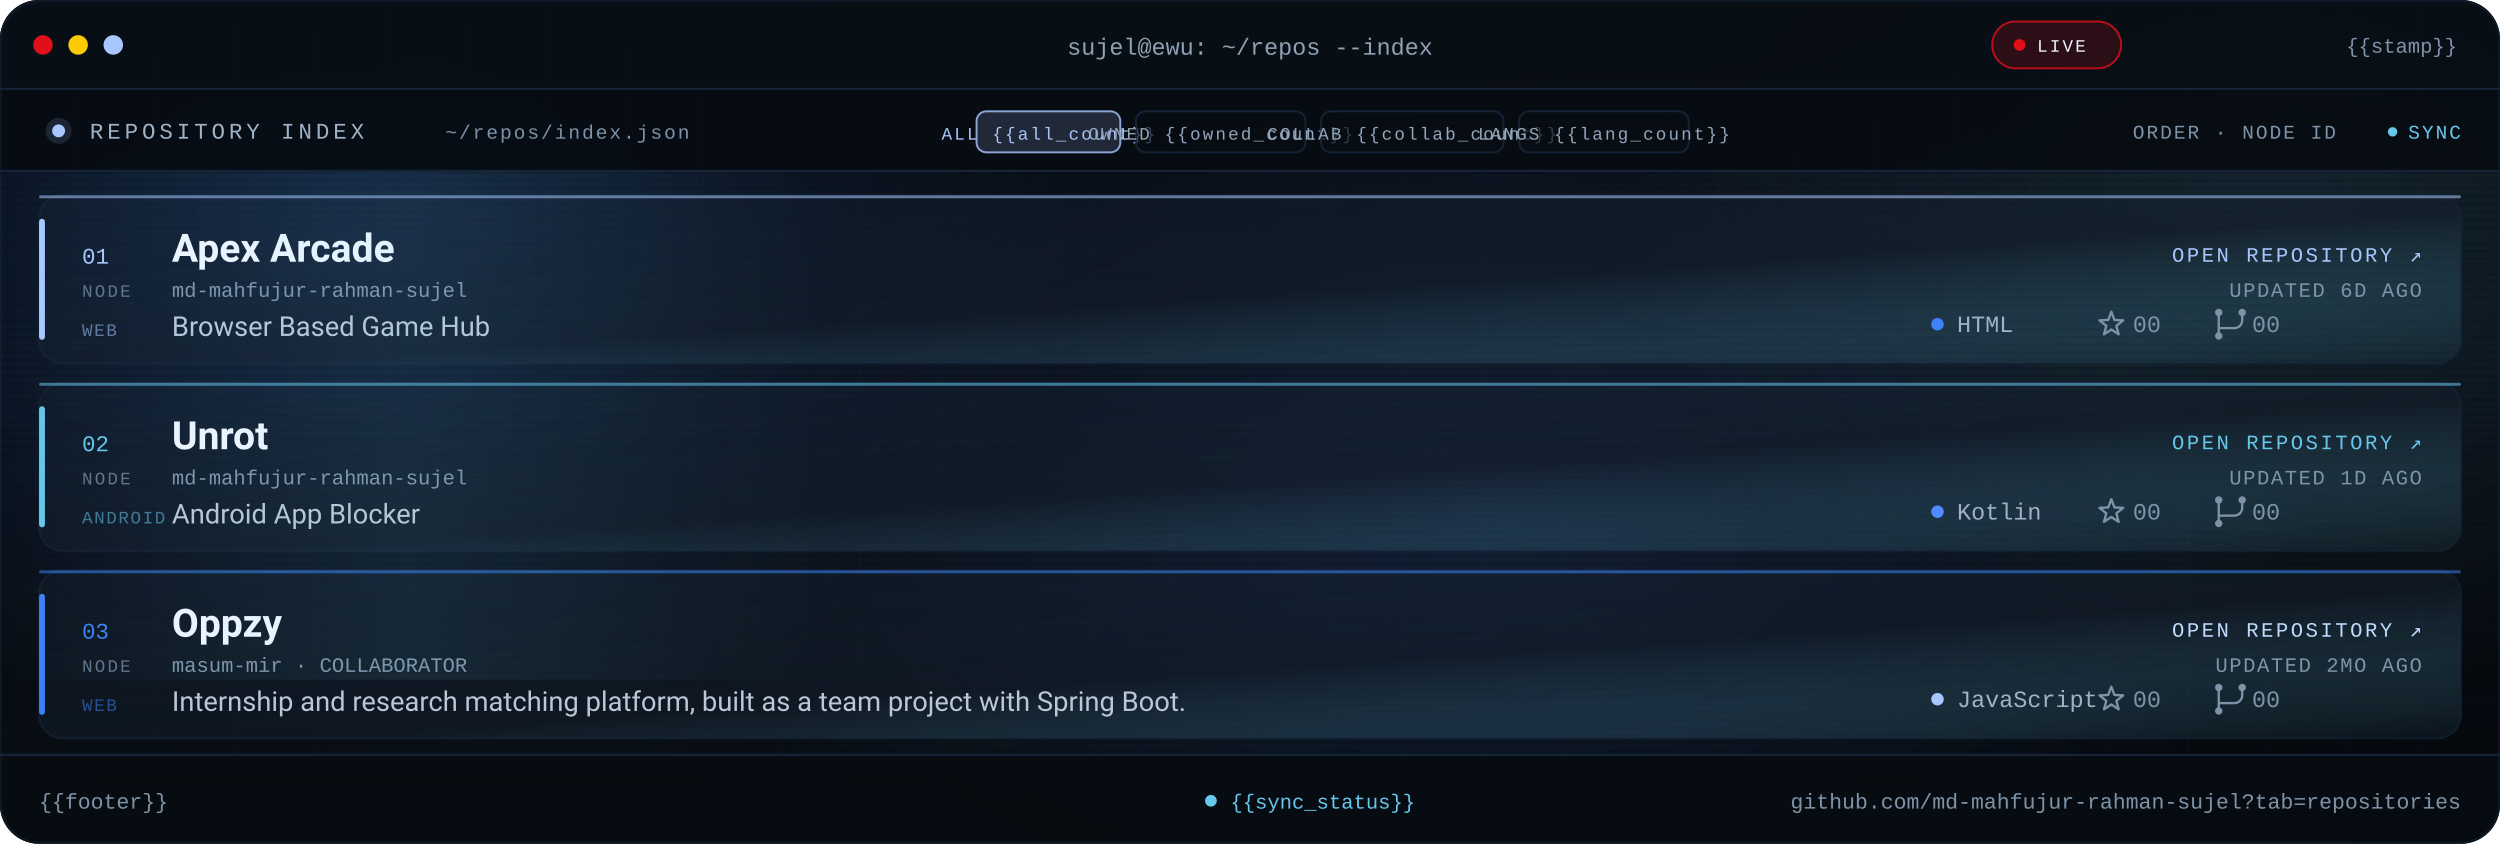
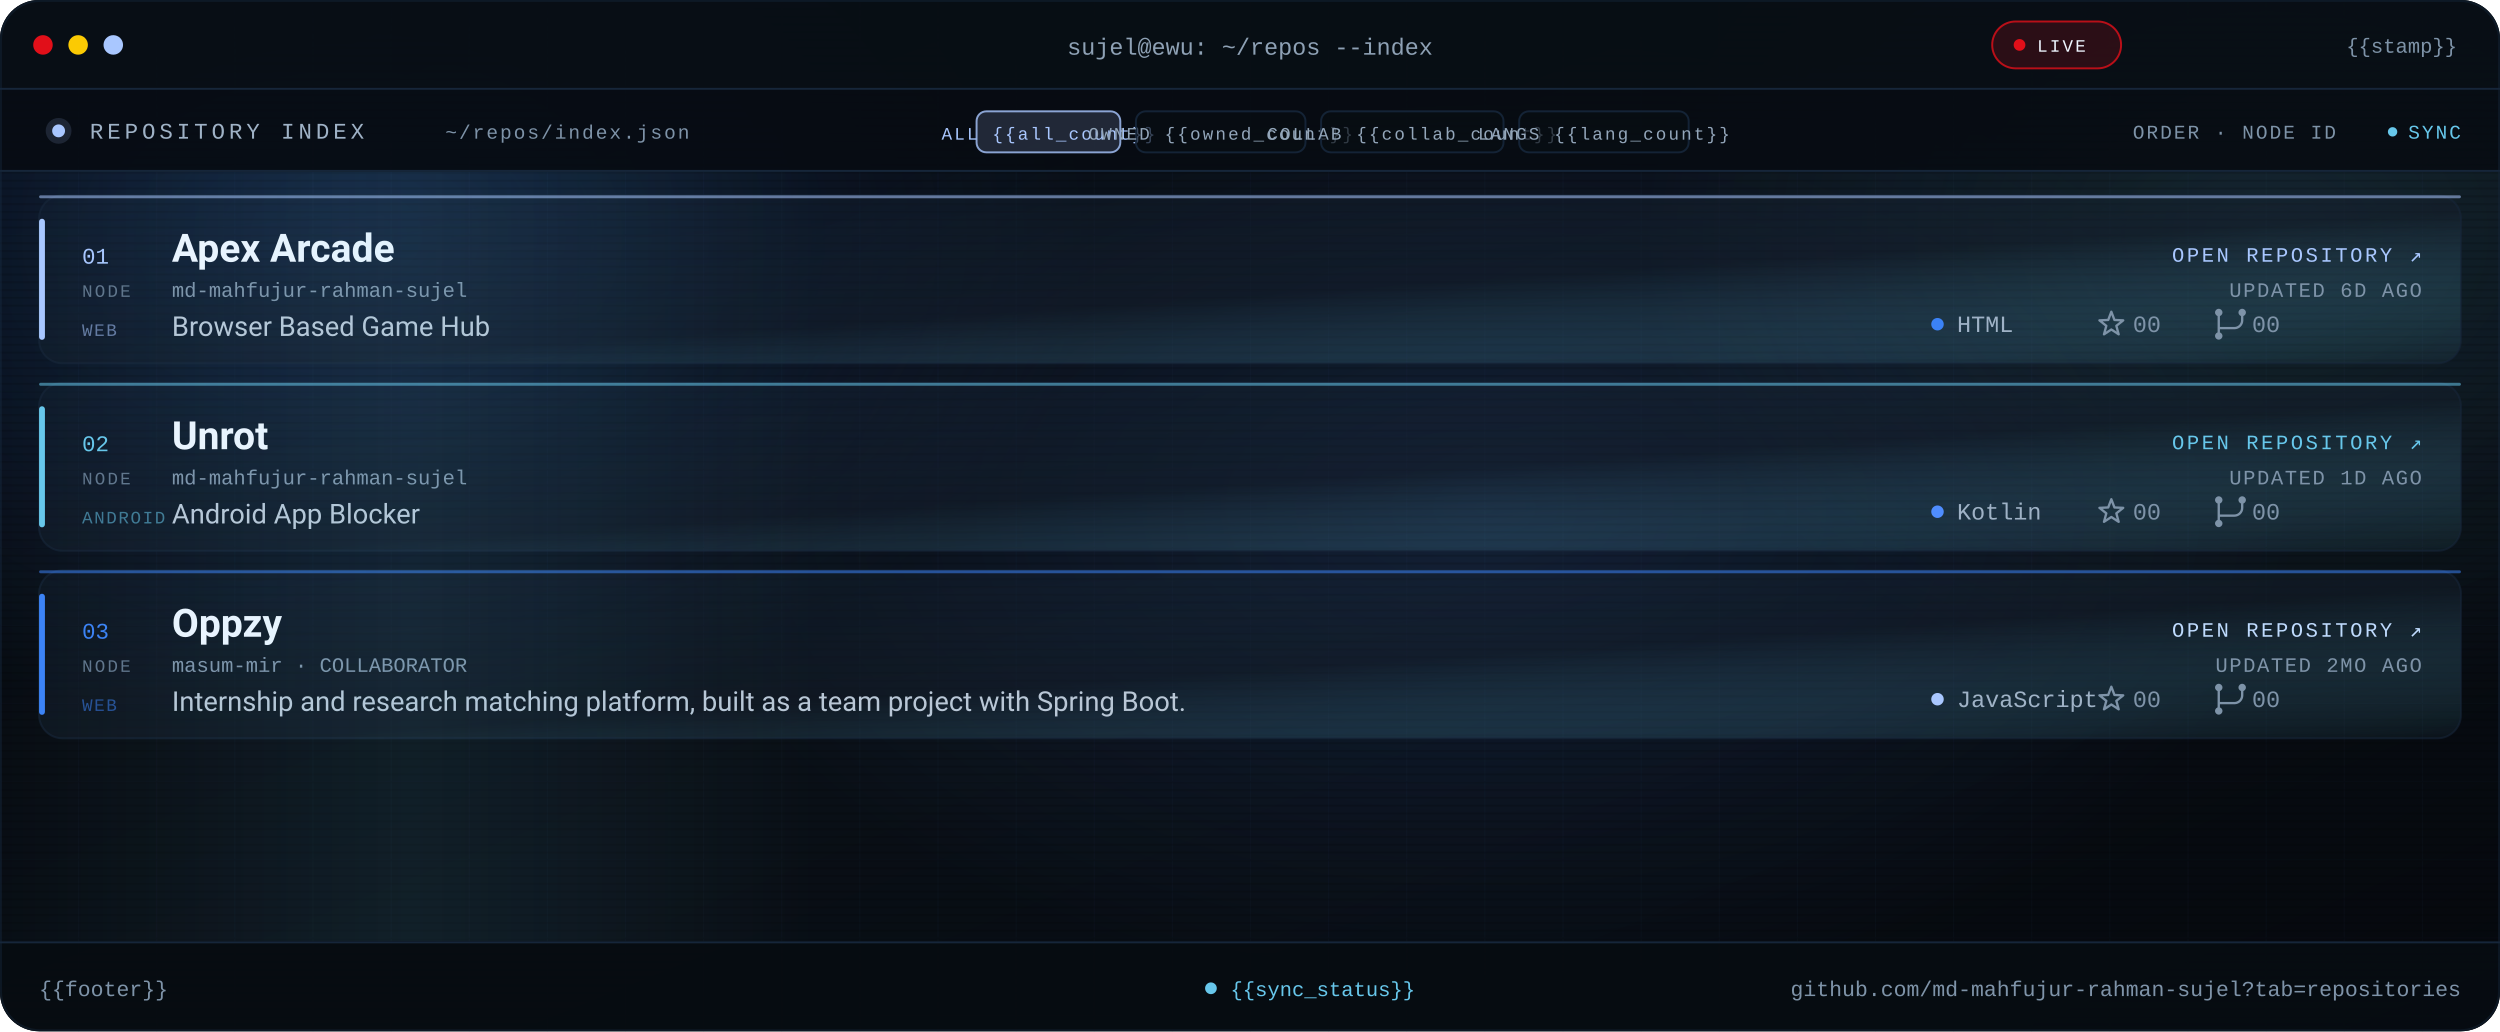
- <svg xmlns="http://www.w3.org/2000/svg" viewBox="0 0 1280 432" role="img" aria-label="Repository index for md-mahfujur-rahman-sujel: Apex Arcade, Unrot, Oppzy">
+ <svg xmlns="http://www.w3.org/2000/svg" viewBox="0 0 1280 528" role="img" aria-label="Repository index for md-mahfujur-rahman-sujel: TeleLink, Apex Arcade, Unrot, Oppzy">
  <defs>
    <linearGradient id="bg" x1="0" y1="0" x2="1" y2="1">
      <stop offset="0" stop-color="#05080D" />
      <stop offset=".55" stop-color="#090F16" />
      <stop offset="1" stop-color="#05080D" />
    </linearGradient>
    <linearGradient id="glass" x1="0" y1="0" x2="1" y2="1">
      <stop offset="0" stop-color="#16263A" stop-opacity=".24" />
      <stop offset=".55" stop-color="#141F2C" stop-opacity=".5" />
      <stop offset="1" stop-color="#67C7EB" stop-opacity=".05" />
    </linearGradient>
    <linearGradient id="scanline" x1="0" x2="1">
      <stop offset="0" stop-color="#67C7EB" stop-opacity="0" />
      <stop offset=".5" stop-color="#67C7EB" stop-opacity=".09" />
      <stop offset="1" stop-color="#67C7EB" stop-opacity="0" />
    </linearGradient>
    <radialGradient id="bloomBlue">
      <stop offset="0" stop-color="#3B82F6" stop-opacity=".2" />
      <stop offset="1" stop-color="#3B82F6" stop-opacity="0" />
    </radialGradient>
    <radialGradient id="bloomMid">
      <stop offset="0" stop-color="#4F8DFF" stop-opacity=".14" />
      <stop offset="1" stop-color="#4F8DFF" stop-opacity="0" />
    </radialGradient>
    <radialGradient id="bloomCyan">
      <stop offset="0" stop-color="#67C7EB" stop-opacity=".12" />
      <stop offset="1" stop-color="#67C7EB" stop-opacity="0" />
    </radialGradient>
    <pattern id="grid" width="40" height="40" patternUnits="userSpaceOnUse">
      <path d="M40 0H0V40" fill="none" stroke="#16263A" stroke-opacity=".14" />
    </pattern>
    <pattern id="scan" width="6" height="4" patternUnits="userSpaceOnUse">
      <rect width="6" height="1" fill="#000000" opacity=".14" />
    </pattern>
    <clipPath id="win">
-       <rect width="1280" height="432" rx="20" />
+       <rect width="1280" height="528" rx="20" />
    </clipPath>
    <clipPath id="body">
-       <rect x="0" y="88" width="1280" height="298" />
+       <rect x="0" y="88" width="1280" height="394" />
    </clipPath>
    <style>
.s{font-family:'Segoe UI',system-ui,-apple-system,Roboto,Helvetica,Arial,sans-serif}
.m{font-family:ui-monospace,SFMono-Regular,Menlo,Consolas,'Liberation Mono',monospace}
.pulse{animation:pulse 2.2s ease-in-out infinite}
@keyframes pulse{50%{opacity:.25}}
.rise{animation:rise .7s cubic-bezier(.2,.7,.2,1) both}
@keyframes rise{from{opacity:0;transform:translateY(10px)}}
.sweep{animation:sweep 8s linear infinite}
@keyframes sweep{from{transform:translateX(-420px)}to{transform:translateX(1320px)}}
@media (prefers-reduced-motion:reduce){.pulse,.rise,.sweep{animation:none!important}}
</style>
    <g id="ic-star" fill="none" stroke="#7E93A8" stroke-width="1.2" stroke-linejoin="round">
      <path d="M0 -6.4L1.59 -2.18L6.09 -1.98L2.57 0.83L3.76 5.18L0 2.7L-3.76 5.18L-2.57 0.83L-6.09 -1.98L-1.59 -2.18Z" />
    </g>
    <g id="ic-fork" fill="none" stroke="#7E93A8" stroke-width="1.2" stroke-linecap="round">
      <path d="M-6 -4.1v8.2M6 -4.1v2.1a4 4 0 0 1-4 4H-6v1.9" />
      <circle cx="-6" cy="-6" r="1.9" fill="#7E93A8" stroke="none" />
      <circle cx="6" cy="-6" r="1.9" fill="#7E93A8" stroke="none" />
      <circle cx="-6" cy="6" r="1.9" fill="#7E93A8" stroke="none" />
    </g>
  </defs>
  <g clip-path="url(#win)">
-     <rect width="1280" height="432" fill="url(#bg)" />
-     <rect width="1280" height="432" fill="url(#grid)" />
+     <rect width="1280" height="528" fill="url(#bg)" />
+     <rect width="1280" height="528" fill="url(#grid)" />
    <ellipse cx="180" cy="120" rx="380" ry="260" fill="url(#bloomBlue)" />
    <ellipse cx="760" cy="260" rx="420" ry="250" fill="url(#bloomMid)" />
    <ellipse cx="1160" cy="120" rx="320" ry="240" fill="url(#bloomCyan)" />
-     <rect width="1280" height="432" fill="url(#scan)" />
+     <rect width="1280" height="528" fill="url(#scan)" />
    <rect width="1280" height="46" fill="#080E15" fill-opacity=".94" />
    <rect y="45" width="1280" height="1" fill="#16263A" />
    <circle cx="22" cy="23" r="5" fill="#E10F19" />
    <circle cx="40" cy="23" r="5" fill="#FBCA03" />
    <circle cx="58" cy="23" r="5" fill="#A9C7FF" />
    <text class="m" x="640" y="28" text-anchor="middle" font-size="12" fill="#8EA1B5">sujel@ewu: ~/repos --index</text>
    <rect x="1020" y="11" width="66" height="24" rx="12" fill="#E10F19" fill-opacity=".16" stroke="#E10F19" stroke-opacity=".8" />
    <circle class="pulse" cx="1034" cy="23" r="3" fill="#E10F19" />
    <text class="m" x="1043" y="26.5" font-size="9" letter-spacing="1.1" fill="#EEF6FF">LIVE</text>
    <text class="m" x="1258" y="27" text-anchor="end" font-size="10.5" fill="#7E93A8">{{stamp}}</text>
    <rect y="46" width="1280" height="42" fill="#070C12" fill-opacity=".9" />
    <rect y="87" width="1280" height="1" fill="#16263A" />
    <circle cx="30" cy="67" r="3.3" fill="#A9C7FF" />
    <circle cx="30" cy="67" r="6.6" fill="#A9C7FF" fill-opacity=".14" />
    <text class="m" x="46" y="71" font-size="11.5" letter-spacing="2" fill="#9FB2C6">REPOSITORY INDEX</text>
    <text class="m" x="228" y="71" font-size="10" letter-spacing="1" fill="#7E93A8">~/repos/index.json</text>
    <rect x="500.0" y="57" width="73.6" height="21" rx="5" fill="#A9C7FF" fill-opacity=".16" stroke="#A9C7FF" stroke-opacity=".8" />
    <text class="m" x="536.8" y="71.5" text-anchor="middle" font-size="9" letter-spacing="1.1" fill="#A9C7FF">ALL {{all_count}}</text>
    <rect x="581.6" y="57" width="86.8" height="21" rx="5" fill="#080D13" fill-opacity=".7" stroke="#16263A" stroke-opacity=".9" />
    <text class="m" x="625.0" y="71.5" text-anchor="middle" font-size="9" letter-spacing="1.1" fill="#93A6BA">OWNED {{owned_count}}</text>
    <rect x="676.4" y="57" width="93.4" height="21" rx="5" fill="#080D13" fill-opacity=".7" stroke="#16263A" stroke-opacity=".9" />
    <text class="m" x="723.1" y="71.5" text-anchor="middle" font-size="9" letter-spacing="1.1" fill="#93A6BA">COLLAB {{collab_count}}</text>
    <rect x="777.8" y="57" width="86.8" height="21" rx="5" fill="#080D13" fill-opacity=".7" stroke="#16263A" stroke-opacity=".9" />
    <text class="m" x="821.2" y="71.5" text-anchor="middle" font-size="9" letter-spacing="1.1" fill="#93A6BA">LANGS {{lang_count}}</text>
    <text class="m" x="1196" y="71" text-anchor="end" font-size="10" letter-spacing="1" fill="#7E93A8">ORDER · NODE ID</text>
    <circle class="pulse" cx="1225" cy="67.5" r="2.4" fill="#67C7EB" />
    <text class="m" x="1260" y="71" text-anchor="end" font-size="10" letter-spacing="1" fill="#67C7EB">SYNC</text>
    <g clip-path="url(#body)">
      <g class="rise" style="animation-delay:0.00s">
        <rect x="20.0" y="100.0" width="1240.0" height="86.0" rx="12" fill="url(#glass)" stroke="#16263A" stroke-opacity=".6" />
        <rect x="20.0" y="112.0" width="3" height="62.0" rx="1.5" fill="#A9C7FF" />
        <rect x="20.0" y="100.0" width="1240.0" height="1.5" rx=".75" fill="#A9C7FF" fill-opacity=".55" />
        <text class="m" x="42.0" y="135.0" font-size="11.5" fill="#A9C7FF">01</text>
        <text class="m" x="42.0" y="152.0" font-size="9" letter-spacing="1.1" fill="#60748A">NODE</text>
        <text class="s" x="88.0" y="134.0" font-size="20" font-weight="700" fill="#EEF6FF">Apex Arcade</text>
        <text class="m" x="88.0" y="152.0" font-size="10.5" fill="#7E93A8">md-mahfujur-rahman-sujel</text>
        <text class="s" x="88.0" y="172.0" font-size="14" fill="#B9C7D6">Browser Based Game Hub</text>
        <text class="m" x="42.0" y="172.0" font-size="9" letter-spacing=".8" fill="#A9C7FF" fill-opacity=".55">WEB</text>
        <text class="m" x="1240.0" y="134.0" text-anchor="end" font-size="10.5" letter-spacing="1.3" fill="#A9C7FF">OPEN REPOSITORY ↗</text>
        <text class="m" x="1240.0" y="152.0" text-anchor="end" font-size="10.5" letter-spacing=".8" fill="#7E93A8">UPDATED 6D AGO</text>
        <circle cx="992.0" cy="166.0" r="3.2" fill="#3B82F6" />
        <text class="m" x="1002.0" y="170.0" font-size="12" fill="#9FB2C6">HTML</text>
        <use href="#ic-star" transform="translate(1081 166)" />
        <text class="m" x="1092.0" y="170.0" font-size="12" fill="#7E93A8">00</text>
        <use href="#ic-fork" transform="translate(1142 166)" />
        <text class="m" x="1153.0" y="170.0" font-size="12" fill="#7E93A8">00</text>
      </g>
      <g class="rise" style="animation-delay:0.08s">
        <rect x="20.0" y="196.0" width="1240.0" height="86.0" rx="12" fill="url(#glass)" stroke="#16263A" stroke-opacity=".6" />
        <rect x="20.0" y="208.0" width="3" height="62.0" rx="1.5" fill="#67C7EB" />
        <rect x="20.0" y="196.0" width="1240.0" height="1.5" rx=".75" fill="#67C7EB" fill-opacity=".55" />
        <text class="m" x="42.0" y="231.0" font-size="11.5" fill="#67C7EB">02</text>
        <text class="m" x="42.0" y="248.0" font-size="9" letter-spacing="1.1" fill="#60748A">NODE</text>
        <text class="s" x="88.0" y="230.0" font-size="20" font-weight="700" fill="#EEF6FF">Unrot</text>
        <text class="m" x="88.0" y="248.0" font-size="10.5" fill="#7E93A8">md-mahfujur-rahman-sujel</text>
        <text class="s" x="88.0" y="268.0" font-size="14" fill="#B9C7D6">Android App Blocker</text>
        <text class="m" x="42.0" y="268.0" font-size="9" letter-spacing=".8" fill="#67C7EB" fill-opacity=".55">ANDROID</text>
        <text class="m" x="1240.0" y="230.0" text-anchor="end" font-size="10.5" letter-spacing="1.3" fill="#67C7EB">OPEN REPOSITORY ↗</text>
        <text class="m" x="1240.0" y="248.0" text-anchor="end" font-size="10.5" letter-spacing=".8" fill="#7E93A8">UPDATED 1D AGO</text>
        <circle cx="992.0" cy="262.0" r="3.2" fill="#4F8DFF" />
        <text class="m" x="1002.0" y="266.0" font-size="12" fill="#9FB2C6">Kotlin</text>
        <use href="#ic-star" transform="translate(1081 262)" />
        <text class="m" x="1092.0" y="266.0" font-size="12" fill="#7E93A8">00</text>
        <use href="#ic-fork" transform="translate(1142 262)" />
        <text class="m" x="1153.0" y="266.0" font-size="12" fill="#7E93A8">00</text>
      </g>
      <g class="rise" style="animation-delay:0.16s">
        <rect x="20.0" y="292.0" width="1240.0" height="86.0" rx="12" fill="url(#glass)" stroke="#16263A" stroke-opacity=".6" />
        <rect x="20.0" y="304.0" width="3" height="62.0" rx="1.5" fill="#3B82F6" />
        <rect x="20.0" y="292.0" width="1240.0" height="1.5" rx=".75" fill="#3B82F6" fill-opacity=".55" />
        <text class="m" x="42.0" y="327.0" font-size="11.5" fill="#3B82F6">03</text>
        <text class="m" x="42.0" y="344.0" font-size="9" letter-spacing="1.1" fill="#60748A">NODE</text>
        <text class="s" x="88.0" y="326.0" font-size="20" font-weight="700" fill="#EEF6FF">Oppzy</text>
        <text class="m" x="88.0" y="344.0" font-size="10.5" fill="#7E93A8">masum-mir · COLLABORATOR</text>
        <text class="s" x="88.0" y="364.0" font-size="14" fill="#B9C7D6">Internship and research matching platform, built as a team project with Spring Boot.</text>
        <text class="m" x="42.0" y="364.0" font-size="9" letter-spacing=".8" fill="#3B82F6" fill-opacity=".55">WEB</text>
        <text class="m" x="1240.0" y="326.0" text-anchor="end" font-size="10.5" letter-spacing="1.3" fill="#BFDBFE">OPEN REPOSITORY ↗</text>
        <text class="m" x="1240.0" y="344.0" text-anchor="end" font-size="10.5" letter-spacing=".8" fill="#7E93A8">UPDATED 2MO AGO</text>
        <circle cx="992.0" cy="358.0" r="3.2" fill="#A9C7FF" />
        <text class="m" x="1002.0" y="362.0" font-size="12" fill="#9FB2C6">JavaScript</text>
        <use href="#ic-star" transform="translate(1081 358)" />
        <text class="m" x="1092.0" y="362.0" font-size="12" fill="#7E93A8">00</text>
        <use href="#ic-fork" transform="translate(1142 358)" />
        <text class="m" x="1153.0" y="362.0" font-size="12" fill="#7E93A8">00</text>
      </g>
-       <rect class="sweep" x="0" y="88" width="420" height="260" fill="url(#scanline)" />
+       <rect class="sweep" x="0" y="88" width="420" height="394" fill="url(#scanline)" />
    </g>
-     <rect y="386" width="1280" height="46" fill="#070C12" fill-opacity=".94" />
-     <rect y="386" width="1280" height="1" fill="#16263A" />
-     <text class="m" x="20" y="414" font-size="11" fill="#7E93A8">{{footer}}</text>
-     <circle class="pulse" cx="620" cy="410" r="3" fill="#67C7EB" />
-     <text class="m" x="630" y="414" font-size="10.5" fill="#67C7EB">{{sync_status}}</text>
-     <text class="m" x="1260" y="414" text-anchor="end" font-size="11" fill="#7E93A8">github.com/md-mahfujur-rahman-sujel?tab=repositories</text>
+     <rect y="482" width="1280" height="46" fill="#070C12" fill-opacity=".94" />
+     <rect y="482" width="1280" height="1" fill="#16263A" />
+     <text class="m" x="20" y="510" font-size="11" fill="#7E93A8">{{footer}}</text>
+     <circle class="pulse" cx="620" cy="506" r="3" fill="#67C7EB" />
+     <text class="m" x="630" y="510" font-size="10.5" fill="#67C7EB">{{sync_status}}</text>
+     <text class="m" x="1260" y="510" text-anchor="end" font-size="11" fill="#7E93A8">github.com/md-mahfujur-rahman-sujel?tab=repositories</text>
  </g>
-   <rect x=".5" y=".5" width="1279" height="431" rx="20" fill="none" stroke="#16263A" stroke-opacity=".45" />
+   <rect x=".5" y=".5" width="1279" height="527" rx="20" fill="none" stroke="#16263A" stroke-opacity=".45" />
</svg>
